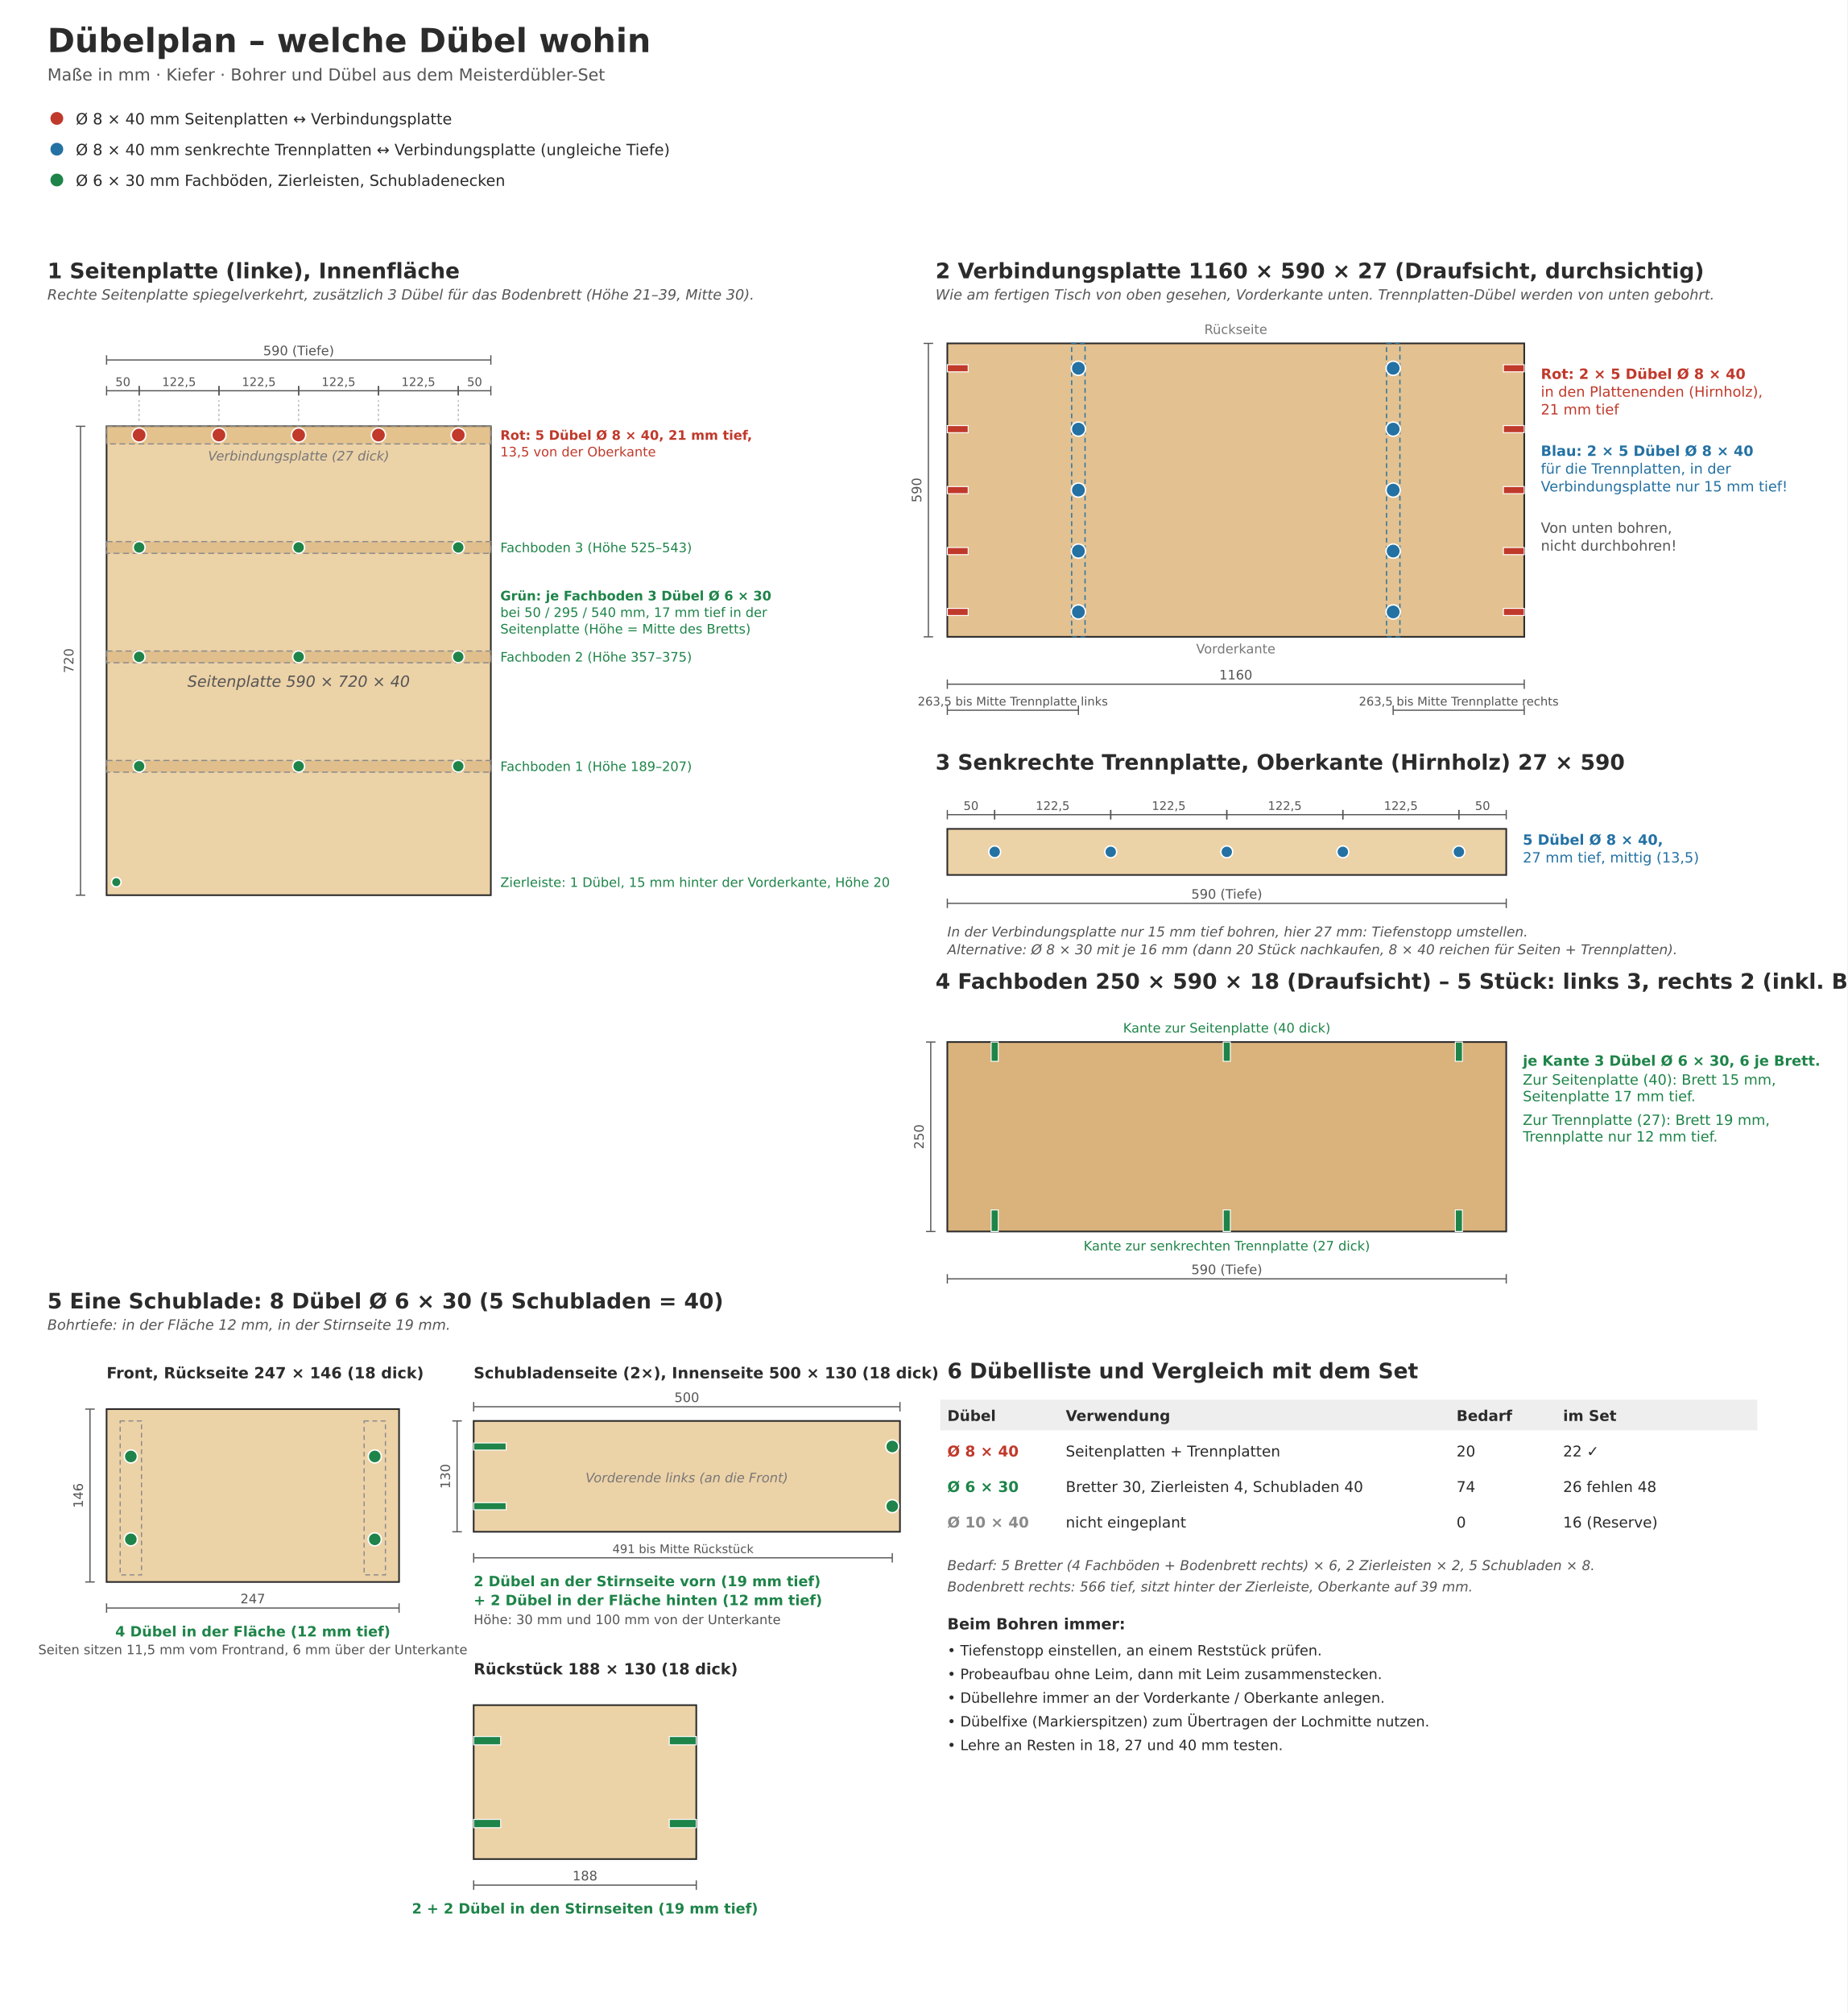
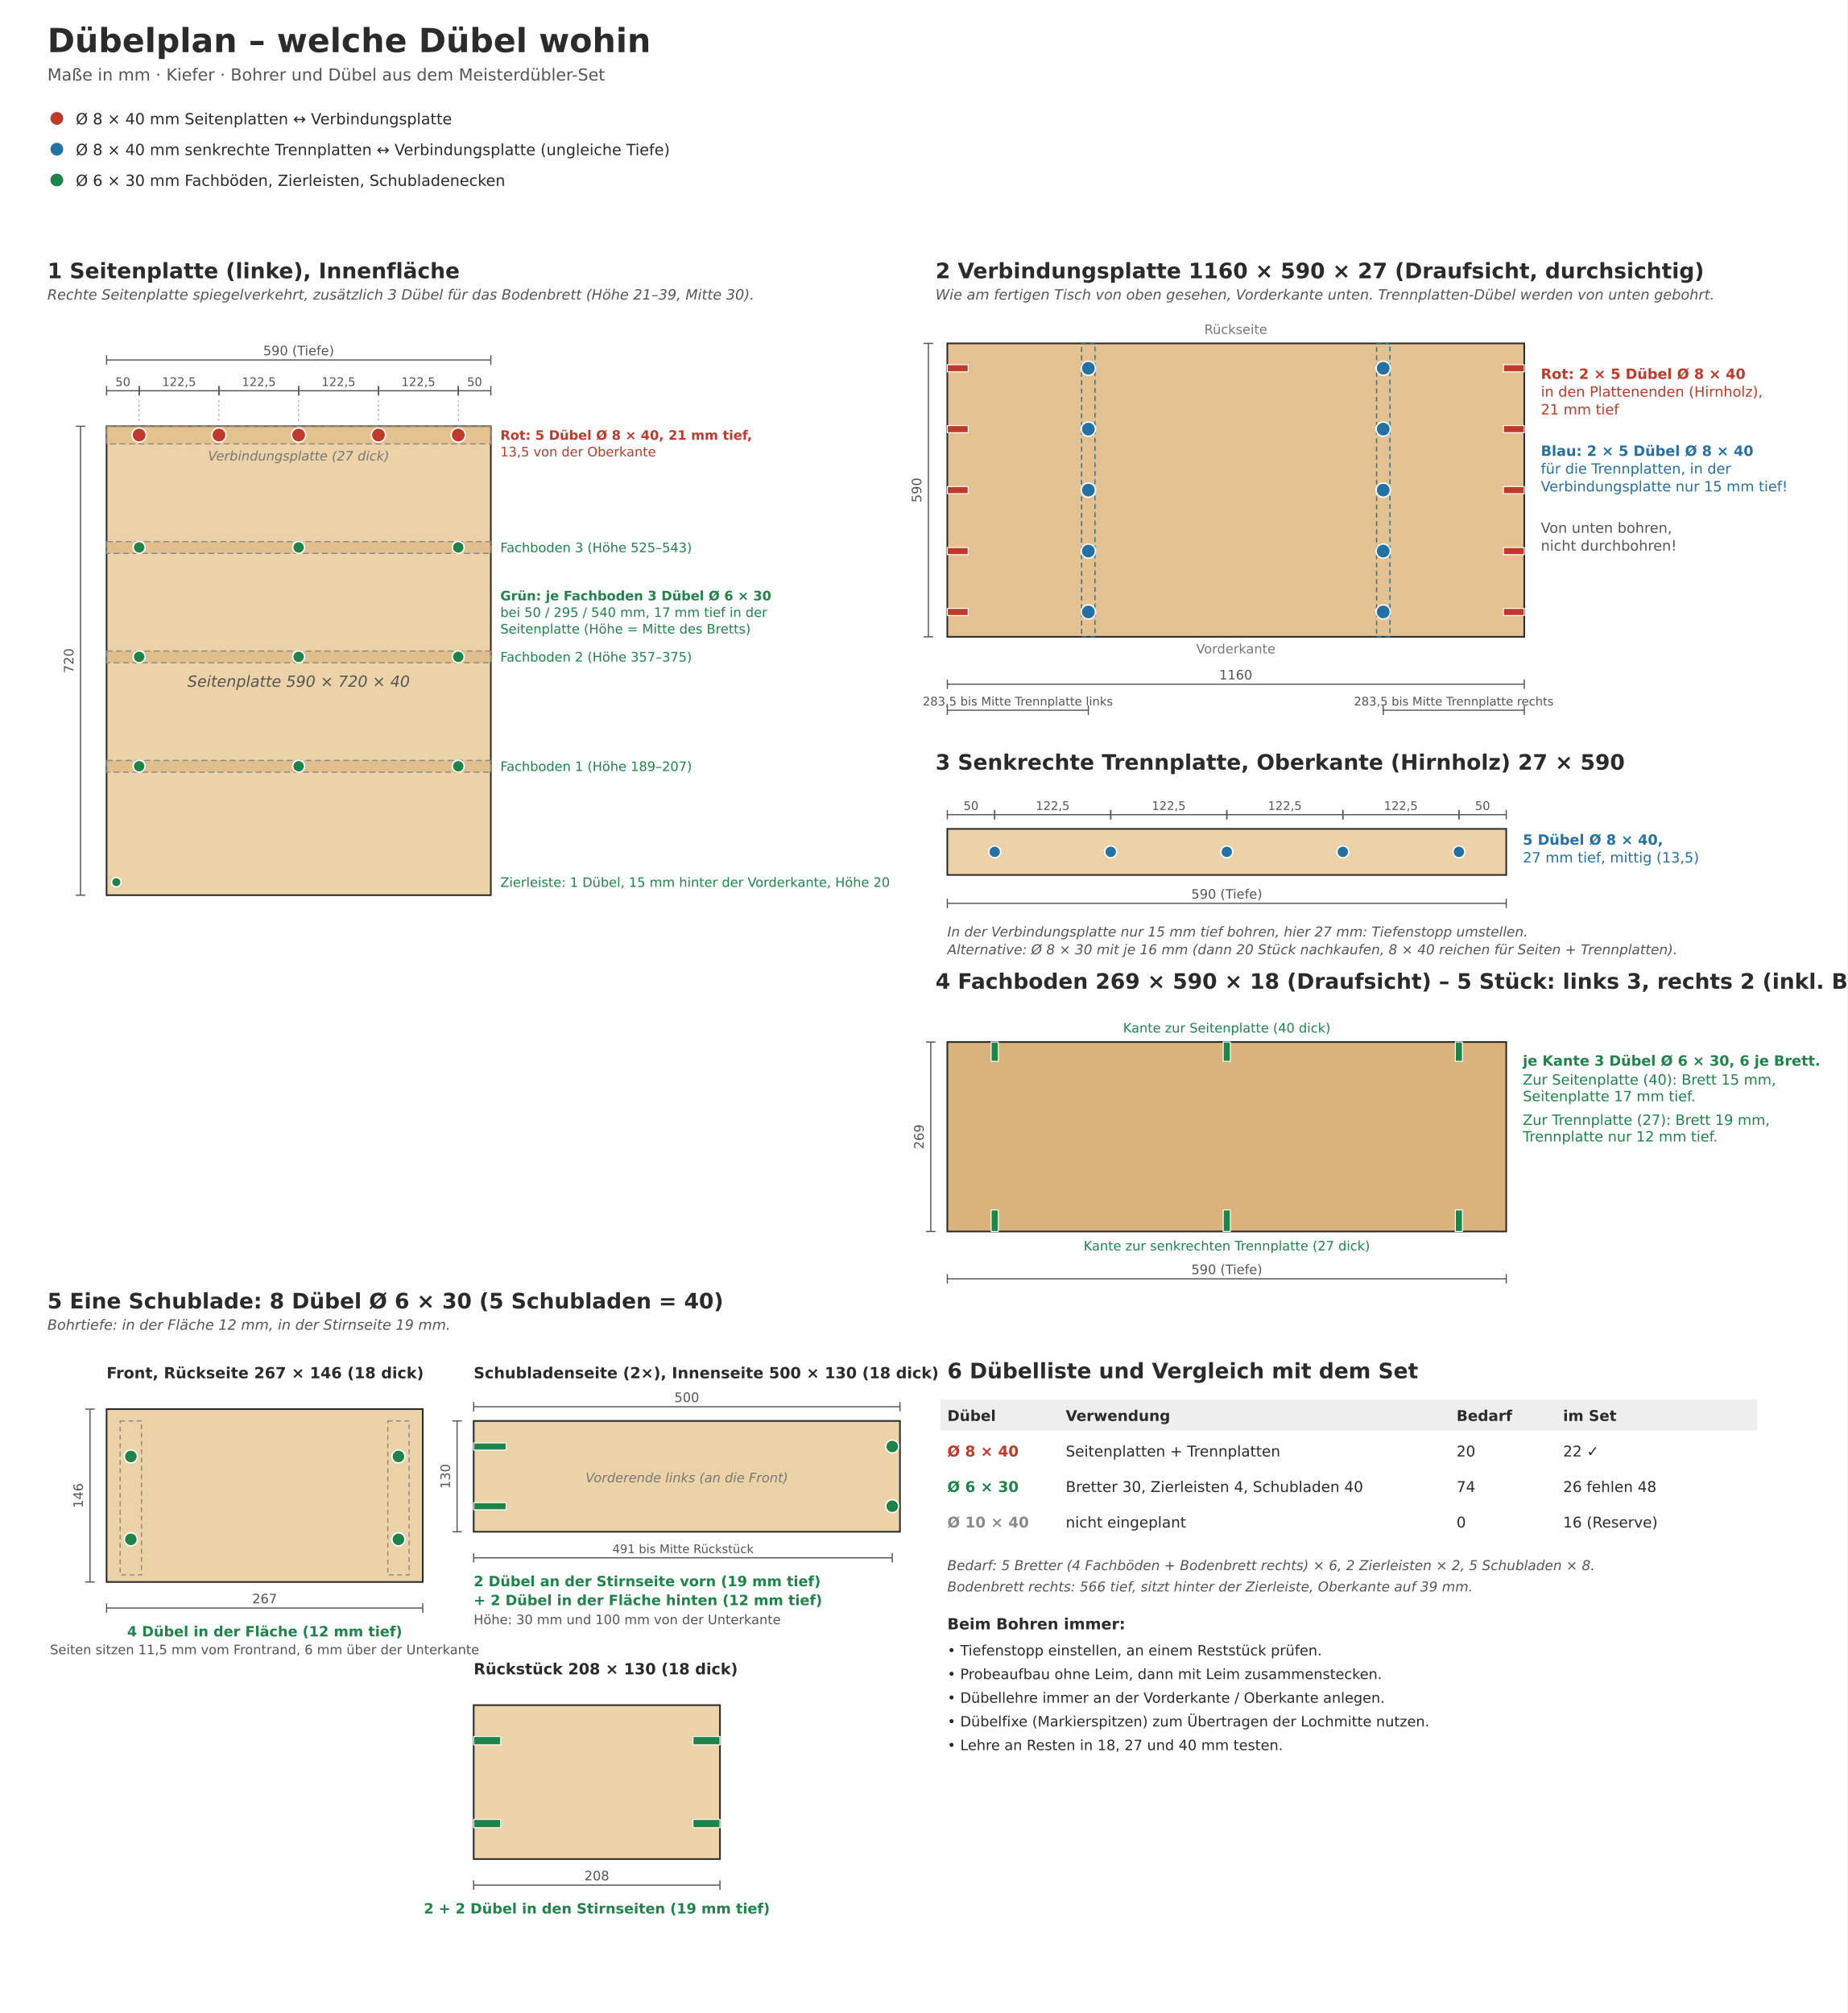
<svg xmlns="http://www.w3.org/2000/svg" width="1560" height="1700" viewBox="0 0 1560 1700" font-family="DejaVu Sans, Arial, sans-serif">
  <rect width="1560" height="1700" fill="#ffffff" />
  <text x="40.0" y="44.0" font-size="28" text-anchor="start" fill="#2b2b2b" font-weight="bold">Dübelplan – welche Dübel wohin</text>
  <text x="40.0" y="68.0" font-size="14" text-anchor="start" fill="#555" font-weight="normal">Maße in mm · Kiefer · Bohrer und Dübel aus dem Meisterdübler-Set</text>
  <circle cx="48.0" cy="100.0" r="6" fill="#c0392b" stroke="#fff" stroke-width="1.2" />
  <text x="64.0" y="105.0" font-size="13" text-anchor="start" fill="#2b2b2b" font-weight="normal">Ø 8 × 40 mm  Seitenplatten ↔ Verbindungsplatte</text>
  <circle cx="48.0" cy="126.0" r="6" fill="#2471a3" stroke="#fff" stroke-width="1.2" />
  <text x="64.0" y="131.0" font-size="13" text-anchor="start" fill="#2b2b2b" font-weight="normal">Ø 8 × 40 mm  senkrechte Trennplatten ↔ Verbindungsplatte (ungleiche Tiefe)</text>
  <circle cx="48.0" cy="152.0" r="6" fill="#1e8449" stroke="#fff" stroke-width="1.2" />
  <text x="64.0" y="157.0" font-size="13" text-anchor="start" fill="#2b2b2b" font-weight="normal">Ø 6 × 30 mm  Fachböden, Zierleisten, Schubladenecken</text>
  <text x="40.0" y="235.0" font-size="18" text-anchor="start" fill="#2b2b2b" font-weight="bold">1  Seitenplatte (linke), Innenfläche</text>
  <text x="40.0" y="253.0" font-size="12" text-anchor="start" fill="#555" font-weight="normal" font-style="italic">Rechte Seitenplatte spiegelverkehrt, zusätzlich 3 Dübel für das Bodenbrett (Höhe 21–39, Mitte 30).</text>
  <rect x="90.0" y="360.0" width="324.5" height="396.0" fill="#ecd2a7" stroke="#2b2b2b" stroke-width="1.4" />
  <rect x="90.0" y="360.0" width="324.5" height="14.9" fill="#e0bb84" fill-opacity="0.7" stroke="#8a8a8a" stroke-width="1" stroke-dasharray="5,3" />
  <text x="252.2" y="388.9" font-size="11" text-anchor="middle" fill="#777" font-weight="normal" font-style="italic">Verbindungsplatte (27 dick)</text>
  <circle cx="117.5" cy="367.4" r="6" fill="#c0392b" stroke="#fff" stroke-width="1.2" />
  <circle cx="184.9" cy="367.4" r="6" fill="#c0392b" stroke="#fff" stroke-width="1.2" />
  <circle cx="252.2" cy="367.4" r="6" fill="#c0392b" stroke="#fff" stroke-width="1.2" />
  <circle cx="319.6" cy="367.4" r="6" fill="#c0392b" stroke="#fff" stroke-width="1.2" />
  <circle cx="387.0" cy="367.4" r="6" fill="#c0392b" stroke="#fff" stroke-width="1.2" />
  <rect x="90.0" y="642.2" width="324.5" height="9.9" fill="#d9b27c" fill-opacity="0.6" stroke="#8a8a8a" stroke-width="1" stroke-dasharray="5,3" />
  <circle cx="117.5" cy="647.1" r="5" fill="#1e8449" stroke="#fff" stroke-width="1.2" />
  <circle cx="252.2" cy="647.1" r="5" fill="#1e8449" stroke="#fff" stroke-width="1.2" />
  <circle cx="387.0" cy="647.1" r="5" fill="#1e8449" stroke="#fff" stroke-width="1.2" />
  <text x="422.5" y="651.1" font-size="11" text-anchor="start" fill="#1e8449" font-weight="normal">Fachboden 1  (Höhe 189–207)</text>
  <rect x="90.0" y="549.8" width="324.5" height="9.9" fill="#d9b27c" fill-opacity="0.6" stroke="#8a8a8a" stroke-width="1" stroke-dasharray="5,3" />
  <circle cx="117.5" cy="554.7" r="5" fill="#1e8449" stroke="#fff" stroke-width="1.2" />
  <circle cx="252.2" cy="554.7" r="5" fill="#1e8449" stroke="#fff" stroke-width="1.2" />
  <circle cx="387.0" cy="554.7" r="5" fill="#1e8449" stroke="#fff" stroke-width="1.2" />
  <text x="422.5" y="558.7" font-size="11" text-anchor="start" fill="#1e8449" font-weight="normal">Fachboden 2  (Höhe 357–375)</text>
  <rect x="90.0" y="457.4" width="324.5" height="9.9" fill="#d9b27c" fill-opacity="0.6" stroke="#8a8a8a" stroke-width="1" stroke-dasharray="5,3" />
  <circle cx="117.5" cy="462.3" r="5" fill="#1e8449" stroke="#fff" stroke-width="1.2" />
  <circle cx="252.2" cy="462.3" r="5" fill="#1e8449" stroke="#fff" stroke-width="1.2" />
  <circle cx="387.0" cy="462.3" r="5" fill="#1e8449" stroke="#fff" stroke-width="1.2" />
  <text x="422.5" y="466.3" font-size="11" text-anchor="start" fill="#1e8449" font-weight="normal">Fachboden 3  (Höhe 525–543)</text>
  <circle cx="98.2" cy="745.0" r="4" fill="#1e8449" stroke="#fff" stroke-width="1.2" />
  <text x="422.5" y="749.0" font-size="11" text-anchor="start" fill="#1e8449" font-weight="normal">Zierleiste: 1 Dübel, 15 mm hinter der Vorderkante, Höhe 20</text>
  <text x="252.2" y="580.0" font-size="13" text-anchor="middle" fill="#555" font-weight="normal" font-style="italic">Seitenplatte 590 × 720 × 40</text>
  <line x1="90.0" y1="304.0" x2="414.5" y2="304.0" stroke="#555555" stroke-width="1" />
  <line x1="90.0" y1="300.0" x2="90.0" y2="308.0" stroke="#555555" stroke-width="1" />
  <line x1="414.5" y1="300.0" x2="414.5" y2="308.0" stroke="#555555" stroke-width="1" />
  <text x="252.2" y="300.0" font-size="11" text-anchor="middle" fill="#555555" font-weight="normal">590 (Tiefe)</text>
  <line x1="117.5" y1="355.4" x2="117.5" y2="338.0" stroke="#8a8a8a" stroke-width="0.6" stroke-dasharray="2,2" />
  <line x1="184.9" y1="355.4" x2="184.9" y2="338.0" stroke="#8a8a8a" stroke-width="0.6" stroke-dasharray="2,2" />
  <line x1="252.2" y1="355.4" x2="252.2" y2="338.0" stroke="#8a8a8a" stroke-width="0.6" stroke-dasharray="2,2" />
  <line x1="319.6" y1="355.4" x2="319.6" y2="338.0" stroke="#8a8a8a" stroke-width="0.6" stroke-dasharray="2,2" />
  <line x1="387.0" y1="355.4" x2="387.0" y2="338.0" stroke="#8a8a8a" stroke-width="0.6" stroke-dasharray="2,2" />
  <line x1="90.0" y1="330.0" x2="117.5" y2="330.0" stroke="#555555" stroke-width="1" />
  <line x1="90.0" y1="326.0" x2="90.0" y2="334.0" stroke="#555555" stroke-width="1" />
  <line x1="117.5" y1="326.0" x2="117.5" y2="334.0" stroke="#555555" stroke-width="1" />
  <text x="103.8" y="326.0" font-size="10" text-anchor="middle" fill="#555555" font-weight="normal">50</text>
  <line x1="117.5" y1="330.0" x2="184.9" y2="330.0" stroke="#555555" stroke-width="1" />
  <line x1="117.5" y1="326.0" x2="117.5" y2="334.0" stroke="#555555" stroke-width="1" />
  <line x1="184.9" y1="326.0" x2="184.9" y2="334.0" stroke="#555555" stroke-width="1" />
  <text x="151.2" y="326.0" font-size="10" text-anchor="middle" fill="#555555" font-weight="normal">122,5</text>
  <line x1="184.9" y1="330.0" x2="252.2" y2="330.0" stroke="#555555" stroke-width="1" />
  <line x1="184.9" y1="326.0" x2="184.9" y2="334.0" stroke="#555555" stroke-width="1" />
  <line x1="252.2" y1="326.0" x2="252.2" y2="334.0" stroke="#555555" stroke-width="1" />
  <text x="218.6" y="326.0" font-size="10" text-anchor="middle" fill="#555555" font-weight="normal">122,5</text>
  <line x1="252.2" y1="330.0" x2="319.6" y2="330.0" stroke="#555555" stroke-width="1" />
  <line x1="252.2" y1="326.0" x2="252.2" y2="334.0" stroke="#555555" stroke-width="1" />
  <line x1="319.6" y1="326.0" x2="319.6" y2="334.0" stroke="#555555" stroke-width="1" />
  <text x="285.9" y="326.0" font-size="10" text-anchor="middle" fill="#555555" font-weight="normal">122,5</text>
  <line x1="319.6" y1="330.0" x2="387.0" y2="330.0" stroke="#555555" stroke-width="1" />
  <line x1="319.6" y1="326.0" x2="319.6" y2="334.0" stroke="#555555" stroke-width="1" />
  <line x1="387.0" y1="326.0" x2="387.0" y2="334.0" stroke="#555555" stroke-width="1" />
  <text x="353.3" y="326.0" font-size="10" text-anchor="middle" fill="#555555" font-weight="normal">122,5</text>
  <line x1="387.0" y1="330.0" x2="414.5" y2="330.0" stroke="#555555" stroke-width="1" />
  <line x1="387.0" y1="326.0" x2="387.0" y2="334.0" stroke="#555555" stroke-width="1" />
  <line x1="414.5" y1="326.0" x2="414.5" y2="334.0" stroke="#555555" stroke-width="1" />
  <text x="400.8" y="326.0" font-size="10" text-anchor="middle" fill="#555555" font-weight="normal">50</text>
  <line x1="68.0" y1="360.0" x2="68.0" y2="756.0" stroke="#555555" stroke-width="1" />
  <line x1="64.0" y1="360.0" x2="72.0" y2="360.0" stroke="#555555" stroke-width="1" />
  <line x1="64.0" y1="756.0" x2="72.0" y2="756.0" stroke="#555555" stroke-width="1" />
  <text x="62.0" y="558.0" font-size="11" text-anchor="middle" fill="#555555" font-weight="normal" transform="rotate(-90 62.0 558.0)">720</text>
  <text x="422.5" y="371.4" font-size="11" text-anchor="start" fill="#c0392b" font-weight="bold">Rot: 5 Dübel Ø 8 × 40, 21 mm tief,</text>
  <text x="422.5" y="385.4" font-size="11" text-anchor="start" fill="#c0392b" font-weight="normal">13,5 von der Oberkante</text>
  <text x="422.5" y="507.0" font-size="11" text-anchor="start" fill="#1e8449" font-weight="bold">Grün: je Fachboden 3 Dübel Ø 6 × 30</text>
  <text x="422.5" y="521.0" font-size="11" text-anchor="start" fill="#1e8449" font-weight="normal">bei 50 / 295 / 540 mm, 17 mm tief in der</text>
  <text x="422.5" y="535.0" font-size="11" text-anchor="start" fill="#1e8449" font-weight="normal">Seitenplatte (Höhe = Mitte des Bretts)</text>
  <text x="790.0" y="235.0" font-size="18" text-anchor="start" fill="#2b2b2b" font-weight="bold">2  Verbindungsplatte 1160 × 590 × 27  (Draufsicht, durchsichtig)</text>
  <text x="790.0" y="253.0" font-size="12" text-anchor="start" fill="#555" font-weight="normal" font-style="italic">Wie am fertigen Tisch von oben gesehen, Vorderkante unten. Trennplatten-Dübel werden von unten gebohrt.</text>
  <rect x="800.0" y="290.0" width="487.2" height="247.8" fill="#e0bb84" fill-opacity="0.9" stroke="#2b2b2b" stroke-width="1.4" />
  <text x="1043.6" y="282.0" font-size="11" text-anchor="middle" fill="#777" font-weight="normal">Rückseite</text>
  <text x="1043.6" y="551.8" font-size="11" text-anchor="middle" fill="#777" font-weight="normal">Vorderkante</text>
  <rect x="800.0" y="513.8" width="17.6" height="6" fill="#c0392b" stroke="#fff" stroke-width="0.8" />
  <rect x="1269.6" y="513.8" width="17.6" height="6" fill="#c0392b" stroke="#fff" stroke-width="0.8" />
  <rect x="800.0" y="462.4" width="17.6" height="6" fill="#c0392b" stroke="#fff" stroke-width="0.8" />
  <rect x="1269.6" y="462.4" width="17.6" height="6" fill="#c0392b" stroke="#fff" stroke-width="0.8" />
  <rect x="800.0" y="410.9" width="17.6" height="6" fill="#c0392b" stroke="#fff" stroke-width="0.8" />
  <rect x="1269.6" y="410.9" width="17.6" height="6" fill="#c0392b" stroke="#fff" stroke-width="0.8" />
  <rect x="800.0" y="359.4" width="17.6" height="6" fill="#c0392b" stroke="#fff" stroke-width="0.8" />
  <rect x="1269.6" y="359.4" width="17.6" height="6" fill="#c0392b" stroke="#fff" stroke-width="0.8" />
  <rect x="800.0" y="308.0" width="17.6" height="6" fill="#c0392b" stroke="#fff" stroke-width="0.8" />
  <rect x="1269.6" y="308.0" width="17.6" height="6" fill="#c0392b" stroke="#fff" stroke-width="0.8" />
-   <rect x="905.0" y="290.0" width="11.3" height="247.8" fill="none" stroke="#2471a3" stroke-width="1" stroke-dasharray="4,3" />
-   <rect x="1170.9" y="290.0" width="11.3" height="247.8" fill="none" stroke="#2471a3" stroke-width="1" stroke-dasharray="4,3" />
-   <circle cx="910.7" cy="516.8" r="6" fill="#2471a3" stroke="#fff" stroke-width="1.2" />
-   <circle cx="1176.5" cy="516.8" r="6" fill="#2471a3" stroke="#fff" stroke-width="1.2" />
-   <circle cx="910.7" cy="465.4" r="6" fill="#2471a3" stroke="#fff" stroke-width="1.2" />
-   <circle cx="1176.5" cy="465.4" r="6" fill="#2471a3" stroke="#fff" stroke-width="1.2" />
-   <circle cx="910.7" cy="413.9" r="6" fill="#2471a3" stroke="#fff" stroke-width="1.2" />
-   <circle cx="1176.5" cy="413.9" r="6" fill="#2471a3" stroke="#fff" stroke-width="1.2" />
-   <circle cx="910.7" cy="362.4" r="6" fill="#2471a3" stroke="#fff" stroke-width="1.2" />
-   <circle cx="1176.5" cy="362.4" r="6" fill="#2471a3" stroke="#fff" stroke-width="1.2" />
-   <circle cx="910.7" cy="311.0" r="6" fill="#2471a3" stroke="#fff" stroke-width="1.2" />
-   <circle cx="1176.5" cy="311.0" r="6" fill="#2471a3" stroke="#fff" stroke-width="1.2" />
+   <rect x="913.4" y="290.0" width="11.3" height="247.8" fill="none" stroke="#2471a3" stroke-width="1" stroke-dasharray="4,3" />
+   <rect x="1162.5" y="290.0" width="11.3" height="247.8" fill="none" stroke="#2471a3" stroke-width="1" stroke-dasharray="4,3" />
+   <circle cx="919.1" cy="516.8" r="6" fill="#2471a3" stroke="#fff" stroke-width="1.2" />
+   <circle cx="1168.1" cy="516.8" r="6" fill="#2471a3" stroke="#fff" stroke-width="1.2" />
+   <circle cx="919.1" cy="465.4" r="6" fill="#2471a3" stroke="#fff" stroke-width="1.2" />
+   <circle cx="1168.1" cy="465.4" r="6" fill="#2471a3" stroke="#fff" stroke-width="1.2" />
+   <circle cx="919.1" cy="413.9" r="6" fill="#2471a3" stroke="#fff" stroke-width="1.2" />
+   <circle cx="1168.1" cy="413.9" r="6" fill="#2471a3" stroke="#fff" stroke-width="1.2" />
+   <circle cx="919.1" cy="362.4" r="6" fill="#2471a3" stroke="#fff" stroke-width="1.2" />
+   <circle cx="1168.1" cy="362.4" r="6" fill="#2471a3" stroke="#fff" stroke-width="1.2" />
+   <circle cx="919.1" cy="311.0" r="6" fill="#2471a3" stroke="#fff" stroke-width="1.2" />
+   <circle cx="1168.1" cy="311.0" r="6" fill="#2471a3" stroke="#fff" stroke-width="1.2" />
  <line x1="800.0" y1="577.8" x2="1287.2" y2="577.8" stroke="#555555" stroke-width="1" />
  <line x1="800.0" y1="573.8" x2="800.0" y2="581.8" stroke="#555555" stroke-width="1" />
  <line x1="1287.2" y1="573.8" x2="1287.2" y2="581.8" stroke="#555555" stroke-width="1" />
  <text x="1043.6" y="573.8" font-size="11" text-anchor="middle" fill="#555555" font-weight="normal">1160</text>
-   <line x1="800.0" y1="599.8" x2="910.7" y2="599.8" stroke="#555555" stroke-width="1" />
+   <line x1="800.0" y1="599.8" x2="919.1" y2="599.8" stroke="#555555" stroke-width="1" />
  <line x1="800.0" y1="595.8" x2="800.0" y2="603.8" stroke="#555555" stroke-width="1" />
-   <line x1="910.7" y1="595.8" x2="910.7" y2="603.8" stroke="#555555" stroke-width="1" />
-   <text x="855.3" y="595.8" font-size="10" text-anchor="middle" fill="#555555" font-weight="normal">263,5 bis Mitte Trennplatte links</text>
-   <line x1="1176.5" y1="599.8" x2="1287.2" y2="599.8" stroke="#555555" stroke-width="1" />
-   <line x1="1176.5" y1="595.8" x2="1176.5" y2="603.8" stroke="#555555" stroke-width="1" />
+   <line x1="919.1" y1="595.8" x2="919.1" y2="603.8" stroke="#555555" stroke-width="1" />
+   <text x="859.5" y="595.8" font-size="10" text-anchor="middle" fill="#555555" font-weight="normal">283,5 bis Mitte Trennplatte links</text>
+   <line x1="1168.1" y1="599.8" x2="1287.2" y2="599.8" stroke="#555555" stroke-width="1" />
+   <line x1="1168.1" y1="595.8" x2="1168.1" y2="603.8" stroke="#555555" stroke-width="1" />
  <line x1="1287.2" y1="595.8" x2="1287.2" y2="603.8" stroke="#555555" stroke-width="1" />
-   <text x="1231.9" y="595.8" font-size="10" text-anchor="middle" fill="#555555" font-weight="normal">263,5 bis Mitte Trennplatte rechts</text>
+   <text x="1227.7" y="595.8" font-size="10" text-anchor="middle" fill="#555555" font-weight="normal">283,5 bis Mitte Trennplatte rechts</text>
  <line x1="784.0" y1="290.0" x2="784.0" y2="537.8" stroke="#555555" stroke-width="1" />
  <line x1="780.0" y1="290.0" x2="788.0" y2="290.0" stroke="#555555" stroke-width="1" />
  <line x1="780.0" y1="537.8" x2="788.0" y2="537.8" stroke="#555555" stroke-width="1" />
  <text x="778.0" y="413.9" font-size="11" text-anchor="middle" fill="#555555" font-weight="normal" transform="rotate(-90 778.0 413.9)">590</text>
  <text x="1301.2" y="320.0" font-size="12" text-anchor="start" fill="#c0392b" font-weight="bold">Rot: 2 × 5 Dübel Ø 8 × 40</text>
  <text x="1301.2" y="335.0" font-size="12" text-anchor="start" fill="#c0392b" font-weight="normal">in den Plattenenden (Hirnholz),</text>
  <text x="1301.2" y="350.0" font-size="12" text-anchor="start" fill="#c0392b" font-weight="normal">21 mm tief</text>
  <text x="1301.2" y="385.0" font-size="12" text-anchor="start" fill="#2471a3" font-weight="bold">Blau: 2 × 5 Dübel Ø 8 × 40</text>
  <text x="1301.2" y="400.0" font-size="12" text-anchor="start" fill="#2471a3" font-weight="normal">für die Trennplatten, in der</text>
  <text x="1301.2" y="415.0" font-size="12" text-anchor="start" fill="#2471a3" font-weight="normal">Verbindungsplatte nur 15 mm tief!</text>
  <text x="1301.2" y="450.0" font-size="12" text-anchor="start" fill="#555555" font-weight="normal">Von unten bohren,</text>
  <text x="1301.2" y="465.0" font-size="12" text-anchor="start" fill="#555555" font-weight="normal">nicht durchbohren!</text>
  <text x="790.0" y="650.0" font-size="18" text-anchor="start" fill="#2b2b2b" font-weight="bold">3  Senkrechte Trennplatte, Oberkante (Hirnholz) 27 × 590</text>
  <rect x="800.0" y="700.0" width="472.0" height="38.9" fill="#ecd2a7" stroke="#2b2b2b" stroke-width="1.4" />
  <circle cx="840.0" cy="719.4" r="5" fill="#2471a3" stroke="#fff" stroke-width="1.2" />
  <circle cx="938.0" cy="719.4" r="5" fill="#2471a3" stroke="#fff" stroke-width="1.2" />
  <circle cx="1036.0" cy="719.4" r="5" fill="#2471a3" stroke="#fff" stroke-width="1.2" />
  <circle cx="1134.0" cy="719.4" r="5" fill="#2471a3" stroke="#fff" stroke-width="1.2" />
  <circle cx="1232.0" cy="719.4" r="5" fill="#2471a3" stroke="#fff" stroke-width="1.2" />
  <line x1="800.0" y1="762.9" x2="1272.0" y2="762.9" stroke="#555555" stroke-width="1" />
  <line x1="800.0" y1="758.9" x2="800.0" y2="766.9" stroke="#555555" stroke-width="1" />
  <line x1="1272.0" y1="758.9" x2="1272.0" y2="766.9" stroke="#555555" stroke-width="1" />
  <text x="1036.0" y="758.9" font-size="11" text-anchor="middle" fill="#555555" font-weight="normal">590 (Tiefe)</text>
  <line x1="800.0" y1="688.0" x2="840.0" y2="688.0" stroke="#555555" stroke-width="1" />
  <line x1="800.0" y1="684.0" x2="800.0" y2="692.0" stroke="#555555" stroke-width="1" />
  <line x1="840.0" y1="684.0" x2="840.0" y2="692.0" stroke="#555555" stroke-width="1" />
  <text x="820.0" y="684.0" font-size="10" text-anchor="middle" fill="#555555" font-weight="normal">50</text>
  <line x1="840.0" y1="688.0" x2="938.0" y2="688.0" stroke="#555555" stroke-width="1" />
  <line x1="840.0" y1="684.0" x2="840.0" y2="692.0" stroke="#555555" stroke-width="1" />
  <line x1="938.0" y1="684.0" x2="938.0" y2="692.0" stroke="#555555" stroke-width="1" />
  <text x="889.0" y="684.0" font-size="10" text-anchor="middle" fill="#555555" font-weight="normal">122,5</text>
  <line x1="938.0" y1="688.0" x2="1036.0" y2="688.0" stroke="#555555" stroke-width="1" />
  <line x1="938.0" y1="684.0" x2="938.0" y2="692.0" stroke="#555555" stroke-width="1" />
  <line x1="1036.0" y1="684.0" x2="1036.0" y2="692.0" stroke="#555555" stroke-width="1" />
  <text x="987.0" y="684.0" font-size="10" text-anchor="middle" fill="#555555" font-weight="normal">122,5</text>
  <line x1="1036.0" y1="688.0" x2="1134.0" y2="688.0" stroke="#555555" stroke-width="1" />
  <line x1="1036.0" y1="684.0" x2="1036.0" y2="692.0" stroke="#555555" stroke-width="1" />
  <line x1="1134.0" y1="684.0" x2="1134.0" y2="692.0" stroke="#555555" stroke-width="1" />
  <text x="1085.0" y="684.0" font-size="10" text-anchor="middle" fill="#555555" font-weight="normal">122,5</text>
  <line x1="1134.0" y1="688.0" x2="1232.0" y2="688.0" stroke="#555555" stroke-width="1" />
  <line x1="1134.0" y1="684.0" x2="1134.0" y2="692.0" stroke="#555555" stroke-width="1" />
  <line x1="1232.0" y1="684.0" x2="1232.0" y2="692.0" stroke="#555555" stroke-width="1" />
  <text x="1183.0" y="684.0" font-size="10" text-anchor="middle" fill="#555555" font-weight="normal">122,5</text>
  <line x1="1232.0" y1="688.0" x2="1272.0" y2="688.0" stroke="#555555" stroke-width="1" />
  <line x1="1232.0" y1="684.0" x2="1232.0" y2="692.0" stroke="#555555" stroke-width="1" />
  <line x1="1272.0" y1="684.0" x2="1272.0" y2="692.0" stroke="#555555" stroke-width="1" />
  <text x="1252.0" y="684.0" font-size="10" text-anchor="middle" fill="#555555" font-weight="normal">50</text>
  <text x="1286.0" y="713.4" font-size="12" text-anchor="start" fill="#2471a3" font-weight="bold">5 Dübel Ø 8 × 40,</text>
  <text x="1286.0" y="728.4" font-size="12" text-anchor="start" fill="#2471a3" font-weight="normal">27 mm tief, mittig (13,5)</text>
  <text x="800.0" y="790.9" font-size="11.5" text-anchor="start" fill="#555555" font-weight="normal" font-style="italic">In der Verbindungsplatte nur 15 mm tief bohren, hier 27 mm: Tiefenstopp umstellen.</text>
  <text x="800.0" y="805.9" font-size="11.5" text-anchor="start" fill="#555555" font-weight="normal" font-style="italic">Alternative: Ø 8 × 30 mit je 16 mm (dann 20 Stück nachkaufen, 8 × 40 reichen für Seiten + Trennplatten).</text>
-   <text x="790.0" y="835.0" font-size="18" text-anchor="start" fill="#2b2b2b" font-weight="bold">4  Fachboden 250 × 590 × 18  (Draufsicht)  – 5 Stück: links 3, rechts 2 (inkl. Bodenbrett 566 tief)</text>
+   <text x="790.0" y="835.0" font-size="18" text-anchor="start" fill="#2b2b2b" font-weight="bold">4  Fachboden 269 × 590 × 18  (Draufsicht)  – 5 Stück: links 3, rechts 2 (inkl. Bodenbrett 566 tief)</text>
  <rect x="800.0" y="880.0" width="472.0" height="160.0" fill="#d9b27c" stroke="#2b2b2b" stroke-width="1.4" />
  <rect x="837.0" y="880.0" width="6" height="16.3" fill="#1e8449" stroke="#fff" stroke-width="0.8" />
  <rect x="837.0" y="1021.8" width="6" height="18.2" fill="#1e8449" stroke="#fff" stroke-width="0.8" />
  <rect x="1033.0" y="880.0" width="6" height="16.3" fill="#1e8449" stroke="#fff" stroke-width="0.8" />
  <rect x="1033.0" y="1021.8" width="6" height="18.2" fill="#1e8449" stroke="#fff" stroke-width="0.8" />
  <rect x="1229.0" y="880.0" width="6" height="16.3" fill="#1e8449" stroke="#fff" stroke-width="0.8" />
  <rect x="1229.0" y="1021.8" width="6" height="18.2" fill="#1e8449" stroke="#fff" stroke-width="0.8" />
  <text x="1036.0" y="872.0" font-size="11" text-anchor="middle" fill="#1e8449" font-weight="normal">Kante zur Seitenplatte (40 dick)</text>
  <text x="1036.0" y="1056.0" font-size="11" text-anchor="middle" fill="#1e8449" font-weight="normal">Kante zur senkrechten Trennplatte (27 dick)</text>
  <line x1="800.0" y1="1080.0" x2="1272.0" y2="1080.0" stroke="#555555" stroke-width="1" />
  <line x1="800.0" y1="1076.0" x2="800.0" y2="1084.0" stroke="#555555" stroke-width="1" />
  <line x1="1272.0" y1="1076.0" x2="1272.0" y2="1084.0" stroke="#555555" stroke-width="1" />
  <text x="1036.0" y="1076.0" font-size="11" text-anchor="middle" fill="#555555" font-weight="normal">590 (Tiefe)</text>
  <line x1="786.0" y1="880.0" x2="786.0" y2="1040.0" stroke="#555555" stroke-width="1" />
  <line x1="782.0" y1="880.0" x2="790.0" y2="880.0" stroke="#555555" stroke-width="1" />
  <line x1="782.0" y1="1040.0" x2="790.0" y2="1040.0" stroke="#555555" stroke-width="1" />
-   <text x="780.0" y="960.0" font-size="11" text-anchor="middle" fill="#555555" font-weight="normal" transform="rotate(-90 780.0 960.0)">250</text>
+   <text x="780.0" y="960.0" font-size="11" text-anchor="middle" fill="#555555" font-weight="normal" transform="rotate(-90 780.0 960.0)">269</text>
  <text x="1286.0" y="900.0" font-size="12" text-anchor="start" fill="#1e8449" font-weight="bold">je Kante 3 Dübel Ø 6 × 30, 6 je Brett.</text>
  <text x="1286.0" y="916.0" font-size="12" text-anchor="start" fill="#1e8449" font-weight="normal">Zur Seitenplatte (40): Brett 15 mm,</text>
  <text x="1286.0" y="930.0" font-size="12" text-anchor="start" fill="#1e8449" font-weight="normal">Seitenplatte 17 mm tief.</text>
  <text x="1286.0" y="950.0" font-size="12" text-anchor="start" fill="#1e8449" font-weight="normal">Zur Trennplatte (27): Brett 19 mm,</text>
  <text x="1286.0" y="964.0" font-size="12" text-anchor="start" fill="#1e8449" font-weight="normal">Trennplatte nur 12 mm tief.</text>
  <text x="40.0" y="1105.0" font-size="18" text-anchor="start" fill="#2b2b2b" font-weight="bold">5  Eine Schublade: 8 Dübel Ø 6 × 30  (5 Schubladen = 40)</text>
  <text x="40.0" y="1123.0" font-size="12" text-anchor="start" fill="#555" font-weight="normal" font-style="italic">Bohrtiefe: in der Fläche 12 mm, in der Stirnseite 19 mm.</text>
-   <text x="90.0" y="1164.0" font-size="13" text-anchor="start" fill="#2b2b2b" font-weight="bold">Front, Rückseite 247 × 146 (18 dick)</text>
-   <rect x="90.0" y="1190.0" width="247.0" height="146.0" fill="#ecd2a7" stroke="#2b2b2b" stroke-width="1.4" />
+   <text x="90.0" y="1164.0" font-size="13" text-anchor="start" fill="#2b2b2b" font-weight="bold">Front, Rückseite 267 × 146 (18 dick)</text>
+   <rect x="90.0" y="1190.0" width="267.0" height="146.0" fill="#ecd2a7" stroke="#2b2b2b" stroke-width="1.4" />
  <rect x="101.5" y="1200.0" width="18.0" height="130.0" fill="none" stroke="#8a8a8a" stroke-width="1" stroke-dasharray="4,3" />
-   <rect x="307.5" y="1200.0" width="18.0" height="130.0" fill="none" stroke="#8a8a8a" stroke-width="1" stroke-dasharray="4,3" />
+   <rect x="327.5" y="1200.0" width="18.0" height="130.0" fill="none" stroke="#8a8a8a" stroke-width="1" stroke-dasharray="4,3" />
  <circle cx="110.5" cy="1300.0" r="5.5" fill="#1e8449" stroke="#fff" stroke-width="1.2" />
  <circle cx="110.5" cy="1230.0" r="5.5" fill="#1e8449" stroke="#fff" stroke-width="1.2" />
-   <circle cx="316.5" cy="1300.0" r="5.5" fill="#1e8449" stroke="#fff" stroke-width="1.2" />
-   <circle cx="316.5" cy="1230.0" r="5.5" fill="#1e8449" stroke="#fff" stroke-width="1.2" />
-   <line x1="90.0" y1="1358.0" x2="337.0" y2="1358.0" stroke="#555555" stroke-width="1" />
+   <circle cx="336.5" cy="1300.0" r="5.5" fill="#1e8449" stroke="#fff" stroke-width="1.2" />
+   <circle cx="336.5" cy="1230.0" r="5.5" fill="#1e8449" stroke="#fff" stroke-width="1.2" />
+   <line x1="90.0" y1="1358.0" x2="357.0" y2="1358.0" stroke="#555555" stroke-width="1" />
  <line x1="90.0" y1="1354.0" x2="90.0" y2="1362.0" stroke="#555555" stroke-width="1" />
-   <line x1="337.0" y1="1354.0" x2="337.0" y2="1362.0" stroke="#555555" stroke-width="1" />
-   <text x="213.5" y="1354.0" font-size="11" text-anchor="middle" fill="#555555" font-weight="normal">247</text>
+   <line x1="357.0" y1="1354.0" x2="357.0" y2="1362.0" stroke="#555555" stroke-width="1" />
+   <text x="223.5" y="1354.0" font-size="11" text-anchor="middle" fill="#555555" font-weight="normal">267</text>
  <line x1="76.0" y1="1190.0" x2="76.0" y2="1336.0" stroke="#555555" stroke-width="1" />
  <line x1="72.0" y1="1190.0" x2="80.0" y2="1190.0" stroke="#555555" stroke-width="1" />
  <line x1="72.0" y1="1336.0" x2="80.0" y2="1336.0" stroke="#555555" stroke-width="1" />
  <text x="70.0" y="1263.0" font-size="11" text-anchor="middle" fill="#555555" font-weight="normal" transform="rotate(-90 70.0 1263.0)">146</text>
-   <text x="213.5" y="1382.0" font-size="12" text-anchor="middle" fill="#1e8449" font-weight="bold">4 Dübel in der Fläche (12 mm tief)</text>
-   <text x="213.5" y="1397.0" font-size="11" text-anchor="middle" fill="#555555" font-weight="normal">Seiten sitzen 11,5 mm vom Frontrand, 6 mm über der Unterkante</text>
+   <text x="223.5" y="1382.0" font-size="12" text-anchor="middle" fill="#1e8449" font-weight="bold">4 Dübel in der Fläche (12 mm tief)</text>
+   <text x="223.5" y="1397.0" font-size="11" text-anchor="middle" fill="#555555" font-weight="normal">Seiten sitzen 11,5 mm vom Frontrand, 6 mm über der Unterkante</text>
  <text x="400.0" y="1164.0" font-size="13" text-anchor="start" fill="#2b2b2b" font-weight="bold">Schubladenseite (2×), Innenseite 500 × 130 (18 dick)</text>
  <rect x="400.0" y="1200.0" width="360.0" height="93.6" fill="#ecd2a7" stroke="#2b2b2b" stroke-width="1.4" />
  <text x="580.0" y="1251.8" font-size="11" text-anchor="middle" fill="#777" font-weight="normal" font-style="italic">Vorderende links (an die Front)</text>
  <rect x="400.0" y="1269.0" width="27.4" height="6" fill="#1e8449" stroke="#fff" stroke-width="0.8" />
  <circle cx="753.5" cy="1272.0" r="5.5" fill="#1e8449" stroke="#fff" stroke-width="1.2" />
  <rect x="400.0" y="1218.6" width="27.4" height="6" fill="#1e8449" stroke="#fff" stroke-width="0.8" />
  <circle cx="753.5" cy="1221.6" r="5.5" fill="#1e8449" stroke="#fff" stroke-width="1.2" />
  <line x1="400.0" y1="1188.0" x2="760.0" y2="1188.0" stroke="#555555" stroke-width="1" />
  <line x1="400.0" y1="1184.0" x2="400.0" y2="1192.0" stroke="#555555" stroke-width="1" />
  <line x1="760.0" y1="1184.0" x2="760.0" y2="1192.0" stroke="#555555" stroke-width="1" />
  <text x="580.0" y="1184.0" font-size="11" text-anchor="middle" fill="#555555" font-weight="normal">500</text>
  <line x1="400.0" y1="1315.6" x2="753.5" y2="1315.6" stroke="#555555" stroke-width="1" />
  <line x1="400.0" y1="1311.6" x2="400.0" y2="1319.6" stroke="#555555" stroke-width="1" />
  <line x1="753.5" y1="1311.6" x2="753.5" y2="1319.6" stroke="#555555" stroke-width="1" />
  <text x="576.8" y="1311.6" font-size="10" text-anchor="middle" fill="#555555" font-weight="normal">491 bis Mitte Rückstück</text>
  <line x1="386.0" y1="1200.0" x2="386.0" y2="1293.6" stroke="#555555" stroke-width="1" />
  <line x1="382.0" y1="1200.0" x2="390.0" y2="1200.0" stroke="#555555" stroke-width="1" />
  <line x1="382.0" y1="1293.6" x2="390.0" y2="1293.6" stroke="#555555" stroke-width="1" />
  <text x="380.0" y="1246.8" font-size="11" text-anchor="middle" fill="#555555" font-weight="normal" transform="rotate(-90 380.0 1246.8)">130</text>
  <text x="400.0" y="1339.6" font-size="12" text-anchor="start" fill="#1e8449" font-weight="bold">2 Dübel an der Stirnseite vorn (19 mm tief)</text>
  <text x="400.0" y="1355.6" font-size="12" text-anchor="start" fill="#1e8449" font-weight="bold">+ 2 Dübel in der Fläche hinten (12 mm tief)</text>
  <text x="400.0" y="1371.6" font-size="11" text-anchor="start" fill="#555555" font-weight="normal">Höhe: 30 mm und 100 mm von der Unterkante</text>
-   <text x="400.0" y="1414.0" font-size="13" text-anchor="start" fill="#2b2b2b" font-weight="bold">Rückstück 188 × 130 (18 dick)</text>
-   <rect x="400.0" y="1440.0" width="188.0" height="130.0" fill="#ecd2a7" stroke="#2b2b2b" stroke-width="1.4" />
+   <text x="400.0" y="1414.0" font-size="13" text-anchor="start" fill="#2b2b2b" font-weight="bold">Rückstück 208 × 130 (18 dick)</text>
+   <rect x="400.0" y="1440.0" width="208.0" height="130.0" fill="#ecd2a7" stroke="#2b2b2b" stroke-width="1.4" />
  <rect x="400.0" y="1536.5" width="22.8" height="7" fill="#1e8449" stroke="#fff" stroke-width="0.8" />
-   <rect x="565.2" y="1536.5" width="22.8" height="7" fill="#1e8449" stroke="#fff" stroke-width="0.8" />
+   <rect x="585.2" y="1536.5" width="22.8" height="7" fill="#1e8449" stroke="#fff" stroke-width="0.8" />
  <rect x="400.0" y="1466.5" width="22.8" height="7" fill="#1e8449" stroke="#fff" stroke-width="0.8" />
-   <rect x="565.2" y="1466.5" width="22.8" height="7" fill="#1e8449" stroke="#fff" stroke-width="0.8" />
-   <line x1="400.0" y1="1592.0" x2="588.0" y2="1592.0" stroke="#555555" stroke-width="1" />
+   <rect x="585.2" y="1466.5" width="22.8" height="7" fill="#1e8449" stroke="#fff" stroke-width="0.8" />
+   <line x1="400.0" y1="1592.0" x2="608.0" y2="1592.0" stroke="#555555" stroke-width="1" />
  <line x1="400.0" y1="1588.0" x2="400.0" y2="1596.0" stroke="#555555" stroke-width="1" />
-   <line x1="588.0" y1="1588.0" x2="588.0" y2="1596.0" stroke="#555555" stroke-width="1" />
-   <text x="494.0" y="1588.0" font-size="11" text-anchor="middle" fill="#555555" font-weight="normal">188</text>
-   <text x="494.0" y="1616.0" font-size="12" text-anchor="middle" fill="#1e8449" font-weight="bold">2 + 2 Dübel in den Stirnseiten (19 mm tief)</text>
+   <line x1="608.0" y1="1588.0" x2="608.0" y2="1596.0" stroke="#555555" stroke-width="1" />
+   <text x="504.0" y="1588.0" font-size="11" text-anchor="middle" fill="#555555" font-weight="normal">208</text>
+   <text x="504.0" y="1616.0" font-size="12" text-anchor="middle" fill="#1e8449" font-weight="bold">2 + 2 Dübel in den Stirnseiten (19 mm tief)</text>
  <text x="800.0" y="1164.0" font-size="18" text-anchor="start" fill="#2b2b2b" font-weight="bold">6  Dübelliste und Vergleich mit dem Set</text>
  <rect x="794.0" y="1182.0" width="690.0" height="26.0" fill="#eee" stroke="none" stroke-width="1.2" />
  <text x="800.0" y="1200.0" font-size="12.5" text-anchor="start" fill="#2b2b2b" font-weight="bold">Dübel</text>
  <text x="900.0" y="1200.0" font-size="12.5" text-anchor="start" fill="#2b2b2b" font-weight="bold">Verwendung</text>
  <text x="1230.0" y="1200.0" font-size="12.5" text-anchor="start" fill="#2b2b2b" font-weight="bold">Bedarf</text>
  <text x="1320.0" y="1200.0" font-size="12.5" text-anchor="start" fill="#2b2b2b" font-weight="bold">im Set</text>
  <text x="800.0" y="1230.0" font-size="12.5" text-anchor="start" fill="#c0392b" font-weight="bold">Ø 8 × 40</text>
  <text x="900.0" y="1230.0" font-size="12.5" text-anchor="start" fill="#2b2b2b" font-weight="normal">Seitenplatten + Trennplatten</text>
  <text x="1230.0" y="1230.0" font-size="12.5" text-anchor="start" fill="#2b2b2b" font-weight="normal">20</text>
  <text x="1320.0" y="1230.0" font-size="12.5" text-anchor="start" fill="#2b2b2b" font-weight="normal">22  ✓</text>
  <text x="800.0" y="1260.0" font-size="12.5" text-anchor="start" fill="#1e8449" font-weight="bold">Ø 6 × 30</text>
  <text x="900.0" y="1260.0" font-size="12.5" text-anchor="start" fill="#2b2b2b" font-weight="normal">Bretter 30, Zierleisten 4, Schubladen 40</text>
  <text x="1230.0" y="1260.0" font-size="12.5" text-anchor="start" fill="#2b2b2b" font-weight="normal">74</text>
  <text x="1320.0" y="1260.0" font-size="12.5" text-anchor="start" fill="#2b2b2b" font-weight="normal">26  fehlen 48</text>
  <text x="800.0" y="1290.0" font-size="12.5" text-anchor="start" fill="#8a8a8a" font-weight="bold">Ø 10 × 40</text>
  <text x="900.0" y="1290.0" font-size="12.5" text-anchor="start" fill="#2b2b2b" font-weight="normal">nicht eingeplant</text>
  <text x="1230.0" y="1290.0" font-size="12.5" text-anchor="start" fill="#2b2b2b" font-weight="normal">0</text>
  <text x="1320.0" y="1290.0" font-size="12.5" text-anchor="start" fill="#2b2b2b" font-weight="normal">16 (Reserve)</text>
  <text x="800.0" y="1326.0" font-size="11.5" text-anchor="start" fill="#555555" font-weight="normal" font-style="italic">Bedarf: 5 Bretter (4 Fachböden + Bodenbrett rechts) × 6, 2 Zierleisten × 2, 5 Schubladen × 8.</text>
  <text x="800.0" y="1344.0" font-size="11.5" text-anchor="start" fill="#555555" font-weight="normal" font-style="italic">Bodenbrett rechts: 566 tief, sitzt hinter der Zierleiste, Oberkante auf 39 mm.</text>
  <text x="800.0" y="1376.0" font-size="13" text-anchor="start" fill="#2b2b2b" font-weight="bold">Beim Bohren immer:</text>
  <text x="800.0" y="1398.0" font-size="12" text-anchor="start" fill="#2b2b2b" font-weight="normal">• Tiefenstopp einstellen, an einem Reststück prüfen.</text>
  <text x="800.0" y="1418.0" font-size="12" text-anchor="start" fill="#2b2b2b" font-weight="normal">• Probeaufbau ohne Leim, dann mit Leim zusammenstecken.</text>
  <text x="800.0" y="1438.0" font-size="12" text-anchor="start" fill="#2b2b2b" font-weight="normal">• Dübellehre immer an der Vorderkante / Oberkante anlegen.</text>
  <text x="800.0" y="1458.0" font-size="12" text-anchor="start" fill="#2b2b2b" font-weight="normal">• Dübelfixe (Markierspitzen) zum Übertragen der Lochmitte nutzen.</text>
  <text x="800.0" y="1478.0" font-size="12" text-anchor="start" fill="#2b2b2b" font-weight="normal">• Lehre an Resten in 18, 27 und 40 mm testen.</text>
</svg>
